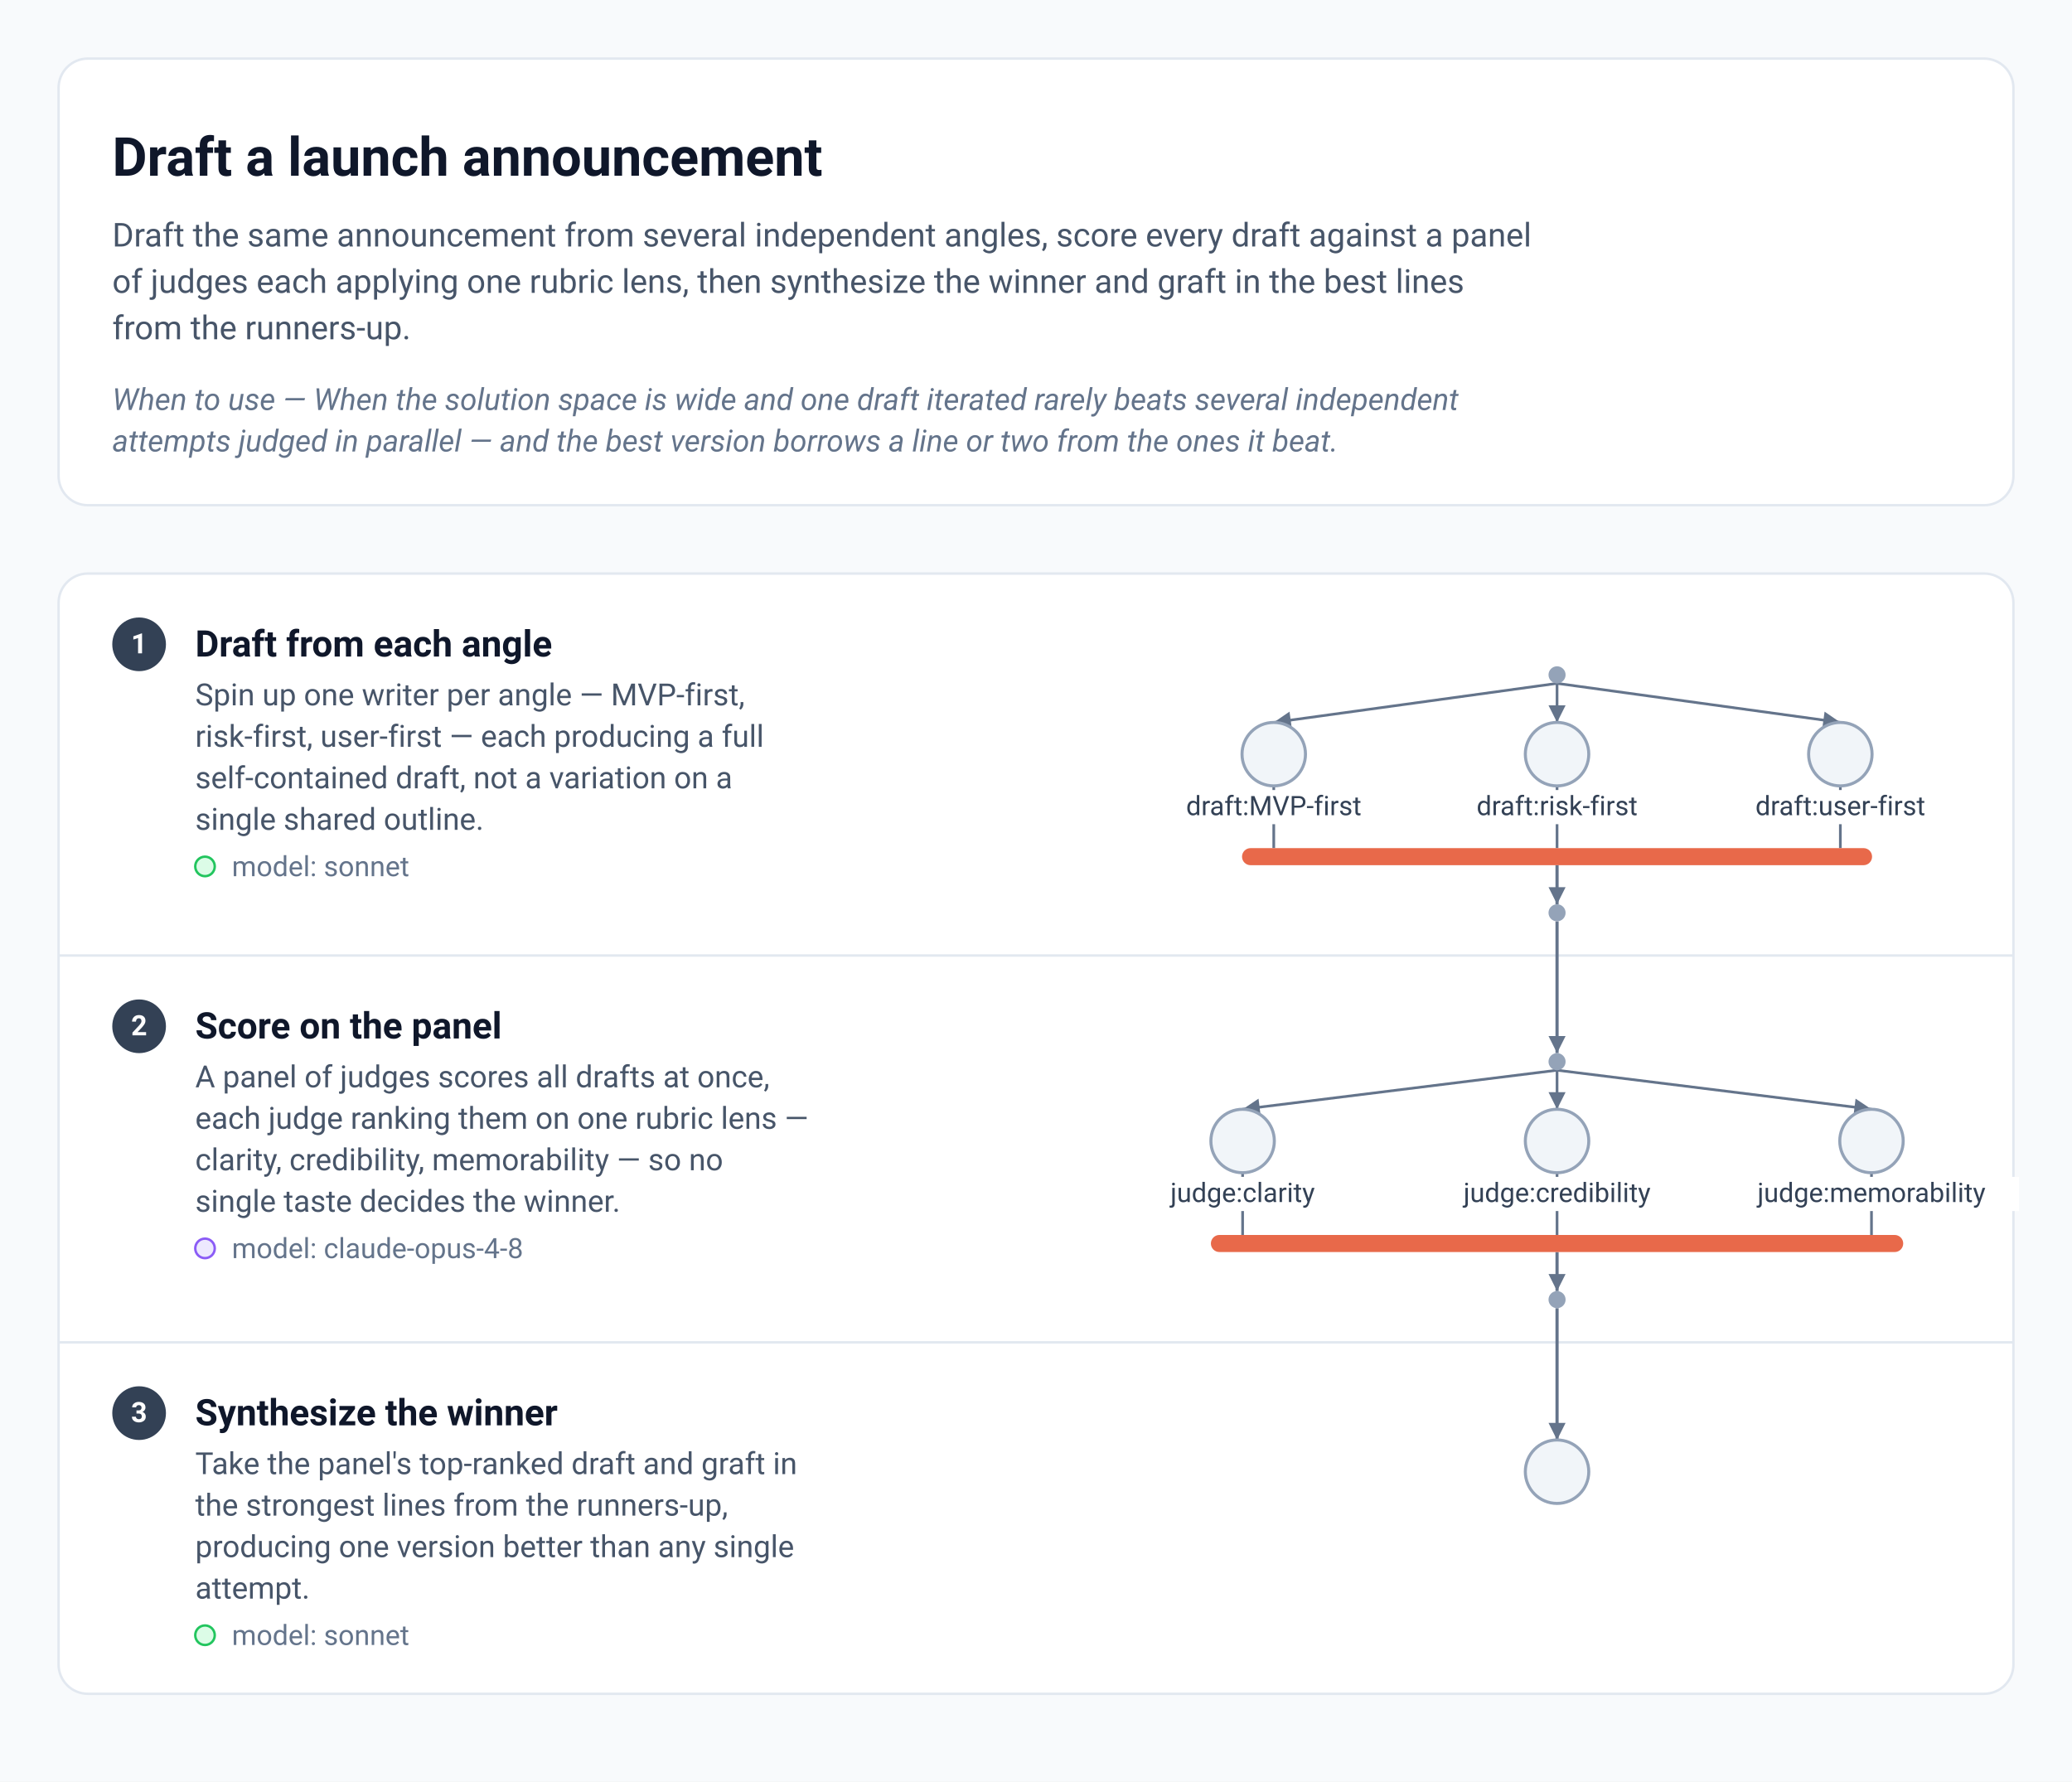
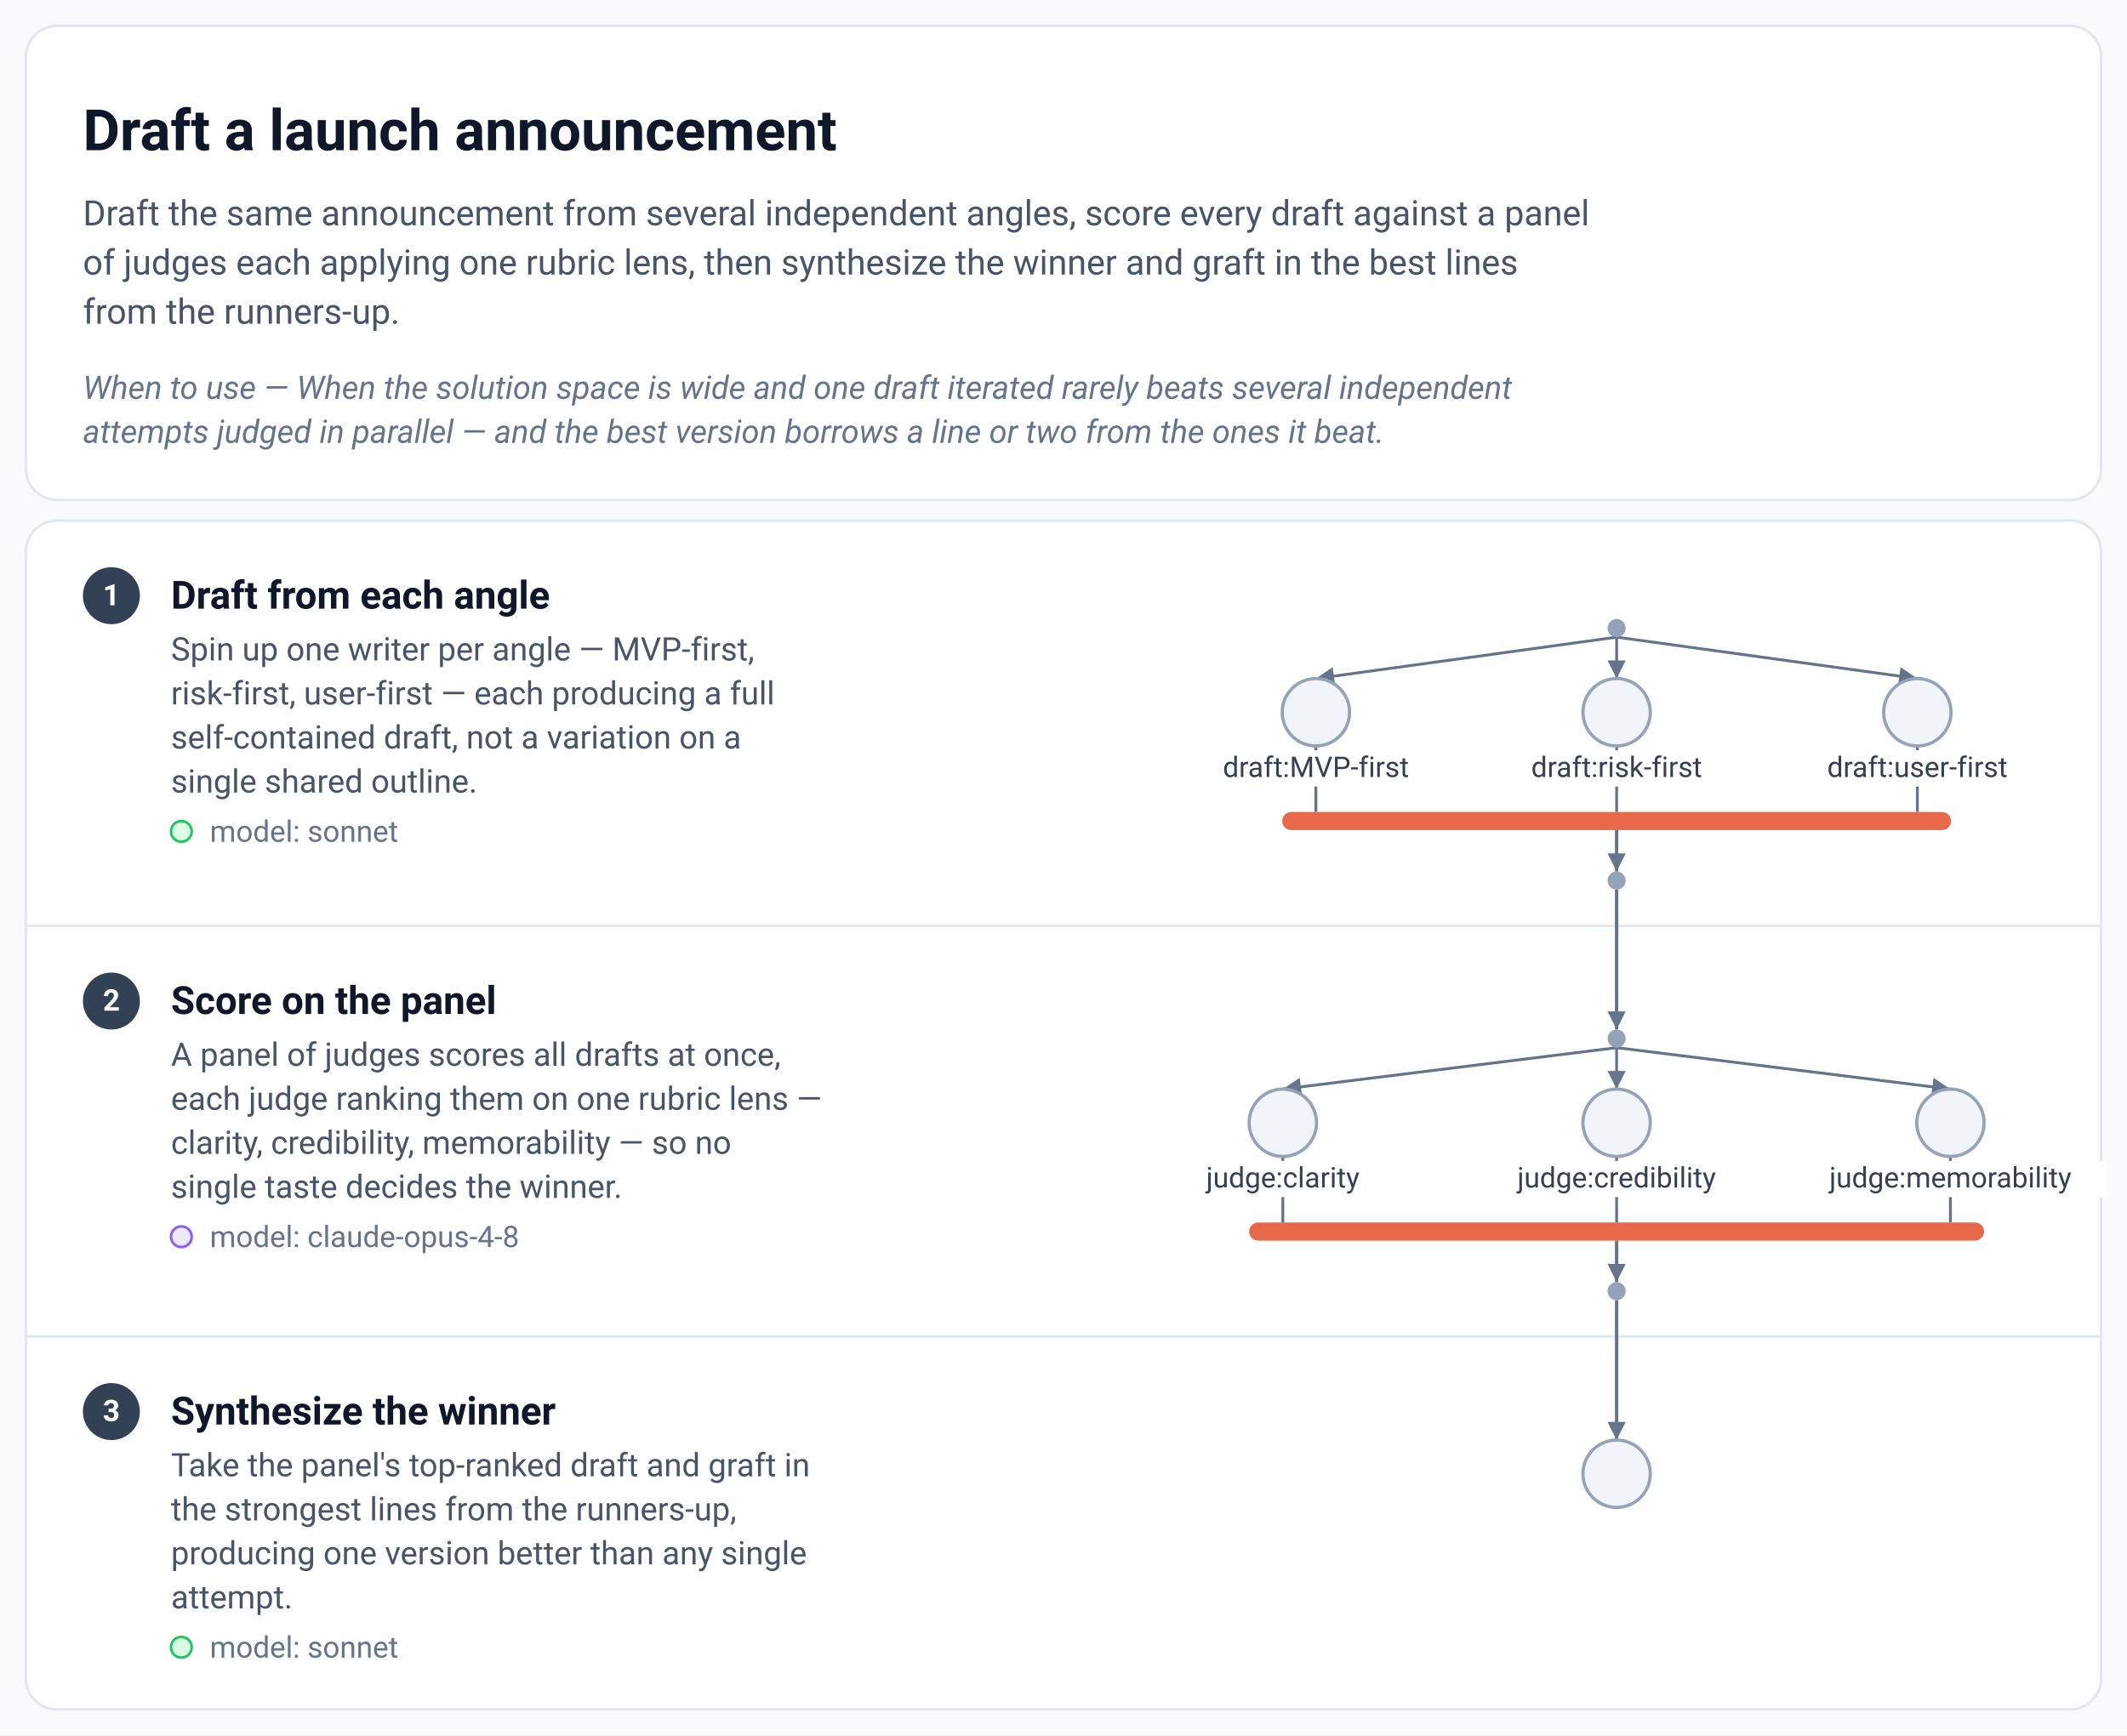
- <svg xmlns="http://www.w3.org/2000/svg" width="849" height="730" viewBox="0 0 849 730" font-family="-apple-system, BlinkMacSystemFont, 'Segoe UI', Roboto, Helvetica, Arial, sans-serif">
-   <rect width="849" height="730" fill="#f8fafc" />
-   <g transform="translate(0 24)">
+ <svg xmlns="http://www.w3.org/2000/svg" width="821" height="670" viewBox="0 0 821 670" font-family="-apple-system, BlinkMacSystemFont, 'Segoe UI', Roboto, Helvetica, Arial, sans-serif">
+   <rect width="821" height="670" fill="#f8fafc" />
+   <g transform="translate(0 10)">
    <g class="header-card">
-       <rect x="24" y="0" width="801" height="183" rx="12" fill="#ffffff" stroke="#e2e8f0" stroke-width="1" />
-       <text x="46" y="48" font-size="22" fill="#0f172a" font-weight="700">Draft a launch announcement</text>
-       <text x="46" y="77" font-size="13.5" fill="#475569">Draft the same announcement from several independent angles, score every draft against a panel</text>
-       <text x="46" y="96" font-size="13.5" fill="#475569">of judges each applying one rubric lens, then synthesize the winner and graft in the best lines</text>
-       <text x="46" y="115" font-size="13.5" fill="#475569">from the runners-up.</text>
-       <text x="46" y="144" font-size="12.5" fill="#64748b" font-style="italic">When to use — When the solution space is wide and one draft iterated rarely beats several independent</text>
-       <text x="46" y="161" font-size="12.5" fill="#64748b" font-style="italic">attempts judged in parallel — and the best version borrows a line or two from the ones it beat.</text>
+       <rect x="10" y="0" width="801" height="183" rx="12" fill="#ffffff" stroke="#e2e8f0" stroke-width="1" />
+       <text x="32" y="48" font-size="22" fill="#0f172a" font-weight="700">Draft a launch announcement</text>
+       <text x="32" y="77" font-size="13.5" fill="#475569">Draft the same announcement from several independent angles, score every draft against a panel</text>
+       <text x="32" y="96" font-size="13.5" fill="#475569">of judges each applying one rubric lens, then synthesize the winner and graft in the best lines</text>
+       <text x="32" y="115" font-size="13.5" fill="#475569">from the runners-up.</text>
+       <text x="32" y="144" font-size="12.5" fill="#64748b" font-style="italic">When to use — When the solution space is wide and one draft iterated rarely beats several independent</text>
+       <text x="32" y="161" font-size="12.5" fill="#64748b" font-style="italic">attempts judged in parallel — and the best version borrows a line or two from the ones it beat.</text>
    </g>
  </g>
-   <g transform="translate(0 223)">
-     <rect x="24" y="12" width="801" height="459" rx="12" fill="#ffffff" stroke="#e2e8f0" stroke-width="1" />
+   <g transform="translate(0 201)">
+     <rect x="10" y="0" width="801" height="459" rx="12" fill="#ffffff" stroke="#e2e8f0" stroke-width="1" />
    <g class="swimlane" />
    <g class="swimlane">
-       <line x1="24" y1="168.5" x2="825" y2="168.5" stroke="#e2e8f0" stroke-width="1" />
+       <line x1="10" y1="156.5" x2="811" y2="156.5" stroke="#e2e8f0" stroke-width="1" />
    </g>
    <g class="swimlane">
-       <line x1="24" y1="327" x2="825" y2="327" stroke="#e2e8f0" stroke-width="1" />
+       <line x1="10" y1="315" x2="811" y2="315" stroke="#e2e8f0" stroke-width="1" />
    </g>
-     <g transform="translate(0 12)">
+     <g transform="translate(0 0)">
      <g class="lane-label">
-         <circle cx="57" cy="29" r="11" fill="#334155" />
-         <text x="57" y="32.7" font-size="11.5" fill="#ffffff" font-weight="700" text-anchor="middle">1</text>
-         <text x="80" y="34" font-size="15" fill="#0f172a" font-weight="700">Draft from each angle</text>
-         <text x="80" y="54" font-size="12.5" fill="#475569">Spin up one writer per angle — MVP-first,</text>
-         <text x="80" y="71" font-size="12.5" fill="#475569">risk-first, user-first — each producing a full</text>
-         <text x="80" y="88" font-size="12.5" fill="#475569">self-contained draft, not a variation on a</text>
-         <text x="80" y="105" font-size="12.5" fill="#475569">single shared outline.</text>
-         <circle cx="84" cy="120" r="4" fill="#dcfce7" stroke="#22c55e" stroke-width="1" />
-         <text x="95" y="124" font-size="11.5" fill="#64748b">model: sonnet</text>
+         <circle cx="43" cy="29" r="11" fill="#334155" />
+         <text x="43" y="32.7" font-size="11.5" fill="#ffffff" font-weight="700" text-anchor="middle">1</text>
+         <text x="66" y="34" font-size="15" fill="#0f172a" font-weight="700">Draft from each angle</text>
+         <text x="66" y="54" font-size="12.5" fill="#475569">Spin up one writer per angle — MVP-first,</text>
+         <text x="66" y="71" font-size="12.5" fill="#475569">risk-first, user-first — each producing a full</text>
+         <text x="66" y="88" font-size="12.5" fill="#475569">self-contained draft, not a variation on a</text>
+         <text x="66" y="105" font-size="12.5" fill="#475569">single shared outline.</text>
+         <circle cx="70" cy="120" r="4" fill="#dcfce7" stroke="#22c55e" stroke-width="1" />
+         <text x="81" y="124" font-size="11.5" fill="#64748b">model: sonnet</text>
      </g>
    </g>
-     <g transform="translate(0 168.5)">
+     <g transform="translate(0 156.5)">
      <g class="lane-label">
-         <circle cx="57" cy="29" r="11" fill="#334155" />
-         <text x="57" y="32.7" font-size="11.5" fill="#ffffff" font-weight="700" text-anchor="middle">2</text>
-         <text x="80" y="34" font-size="15" fill="#0f172a" font-weight="700">Score on the panel</text>
-         <text x="80" y="54" font-size="12.5" fill="#475569">A panel of judges scores all drafts at once,</text>
-         <text x="80" y="71" font-size="12.5" fill="#475569">each judge ranking them on one rubric lens —</text>
-         <text x="80" y="88" font-size="12.5" fill="#475569">clarity, credibility, memorability — so no</text>
-         <text x="80" y="105" font-size="12.5" fill="#475569">single taste decides the winner.</text>
-         <circle cx="84" cy="120" r="4" fill="#ede9fe" stroke="#8b5cf6" stroke-width="1" />
-         <text x="95" y="124" font-size="11.5" fill="#64748b">model: claude-opus-4-8</text>
+         <circle cx="43" cy="29" r="11" fill="#334155" />
+         <text x="43" y="32.7" font-size="11.5" fill="#ffffff" font-weight="700" text-anchor="middle">2</text>
+         <text x="66" y="34" font-size="15" fill="#0f172a" font-weight="700">Score on the panel</text>
+         <text x="66" y="54" font-size="12.5" fill="#475569">A panel of judges scores all drafts at once,</text>
+         <text x="66" y="71" font-size="12.5" fill="#475569">each judge ranking them on one rubric lens —</text>
+         <text x="66" y="88" font-size="12.5" fill="#475569">clarity, credibility, memorability — so no</text>
+         <text x="66" y="105" font-size="12.5" fill="#475569">single taste decides the winner.</text>
+         <circle cx="70" cy="120" r="4" fill="#ede9fe" stroke="#8b5cf6" stroke-width="1" />
+         <text x="81" y="124" font-size="11.5" fill="#64748b">model: claude-opus-4-8</text>
      </g>
    </g>
-     <g transform="translate(0 327)">
+     <g transform="translate(0 315)">
      <g class="lane-label">
-         <circle cx="57" cy="29" r="11" fill="#334155" />
-         <text x="57" y="32.7" font-size="11.5" fill="#ffffff" font-weight="700" text-anchor="middle">3</text>
-         <text x="80" y="34" font-size="15" fill="#0f172a" font-weight="700">Synthesize the winner</text>
-         <text x="80" y="54" font-size="12.5" fill="#475569">Take the panel's top-ranked draft and graft in</text>
-         <text x="80" y="71" font-size="12.5" fill="#475569">the strongest lines from the runners-up,</text>
-         <text x="80" y="88" font-size="12.5" fill="#475569">producing one version better than any single</text>
-         <text x="80" y="105" font-size="12.5" fill="#475569">attempt.</text>
-         <circle cx="84" cy="120" r="4" fill="#dcfce7" stroke="#22c55e" stroke-width="1" />
-         <text x="95" y="124" font-size="11.5" fill="#64748b">model: sonnet</text>
+         <circle cx="43" cy="29" r="11" fill="#334155" />
+         <text x="43" y="32.7" font-size="11.5" fill="#ffffff" font-weight="700" text-anchor="middle">3</text>
+         <text x="66" y="34" font-size="15" fill="#0f172a" font-weight="700">Synthesize the winner</text>
+         <text x="66" y="54" font-size="12.5" fill="#475569">Take the panel's top-ranked draft and graft in</text>
+         <text x="66" y="71" font-size="12.5" fill="#475569">the strongest lines from the runners-up,</text>
+         <text x="66" y="88" font-size="12.5" fill="#475569">producing one version better than any single</text>
+         <text x="66" y="105" font-size="12.5" fill="#475569">attempt.</text>
+         <circle cx="70" cy="120" r="4" fill="#dcfce7" stroke="#22c55e" stroke-width="1" />
+         <text x="81" y="124" font-size="11.5" fill="#64748b">model: sonnet</text>
      </g>
    </g>
-     <g class="topology" transform="translate(334 0)">
+     <g class="topology" transform="translate(320 0)">
      <g class="edge">
-         <path d="M 304 57 L 187.92 73" fill="none" stroke="#64748b" stroke-width="1.1" />
-         <polygon points="187.92,73 194.38,68.58 195.33,75.51" fill="#64748b" />
+         <path d="M 304 45 L 187.92 61" fill="none" stroke="#64748b" stroke-width="1.1" />
+         <polygon points="187.92,61 194.38,56.58 195.33,63.51" fill="#64748b" />
      </g>
      <g class="edge">
-         <path d="M 304 57 L 304 73" fill="none" stroke="#64748b" stroke-width="1.1" />
-         <polygon points="304,73 300.5,66 307.5,66" fill="#64748b" />
+         <path d="M 304 45 L 304 61" fill="none" stroke="#64748b" stroke-width="1.1" />
+         <polygon points="304,61 300.5,54 307.5,54" fill="#64748b" />
      </g>
      <g class="edge">
-         <path d="M 304 57 L 420.08 73" fill="none" stroke="#64748b" stroke-width="1.1" />
-         <polygon points="420.08,73 412.67,75.51 413.62,68.58" fill="#64748b" />
+         <path d="M 304 45 L 420.08 61" fill="none" stroke="#64748b" stroke-width="1.1" />
+         <polygon points="420.08,61 412.67,63.51 413.62,56.58" fill="#64748b" />
      </g>
      <g class="edge">
-         <path d="M 187.92 99 L 187.92 124.5" fill="none" stroke="#64748b" stroke-width="1.1" />
+         <path d="M 187.92 87 L 187.92 112.5" fill="none" stroke="#64748b" stroke-width="1.1" />
      </g>
      <g class="edge">
-         <path d="M 304 99 L 304 124.5" fill="none" stroke="#64748b" stroke-width="1.1" />
+         <path d="M 304 87 L 304 112.5" fill="none" stroke="#64748b" stroke-width="1.1" />
      </g>
      <g class="edge">
-         <path d="M 420.08 99 L 420.08 124.5" fill="none" stroke="#64748b" stroke-width="1.1" />
+         <path d="M 420.08 87 L 420.08 112.5" fill="none" stroke="#64748b" stroke-width="1.1" />
      </g>
      <g class="edge">
-         <path d="M 304 131.5 L 304 147.5" fill="none" stroke="#64748b" stroke-width="1.3" />
-         <polygon points="304,147.5 300.5,140.5 307.5,140.5" fill="#64748b" />
+         <path d="M 304 119.5 L 304 135.5" fill="none" stroke="#64748b" stroke-width="1.3" />
+         <polygon points="304,135.5 300.5,128.5 307.5,128.5" fill="#64748b" />
      </g>
      <g class="edge">
-         <path d="M 304 215.5 L 175.16 231.5" fill="none" stroke="#64748b" stroke-width="1.1" />
-         <polygon points="175.16,231.5 181.68,227.16 182.54,234.11" fill="#64748b" />
+         <path d="M 304 203.5 L 175.16 219.5" fill="none" stroke="#64748b" stroke-width="1.1" />
+         <polygon points="175.16,219.5 181.68,215.16 182.54,222.11" fill="#64748b" />
      </g>
      <g class="edge">
-         <path d="M 304 215.5 L 304 231.5" fill="none" stroke="#64748b" stroke-width="1.1" />
-         <polygon points="304,231.5 300.5,224.5 307.5,224.5" fill="#64748b" />
+         <path d="M 304 203.5 L 304 219.5" fill="none" stroke="#64748b" stroke-width="1.1" />
+         <polygon points="304,219.5 300.5,212.5 307.5,212.5" fill="#64748b" />
      </g>
      <g class="edge">
-         <path d="M 304 215.5 L 432.84 231.5" fill="none" stroke="#64748b" stroke-width="1.1" />
-         <polygon points="432.84,231.5 425.46,234.11 426.32,227.16" fill="#64748b" />
+         <path d="M 304 203.5 L 432.84 219.5" fill="none" stroke="#64748b" stroke-width="1.1" />
+         <polygon points="432.84,219.5 425.46,222.11 426.32,215.16" fill="#64748b" />
      </g>
      <g class="edge">
-         <path d="M 175.16 257.5 L 175.16 283" fill="none" stroke="#64748b" stroke-width="1.1" />
+         <path d="M 175.16 245.5 L 175.16 271" fill="none" stroke="#64748b" stroke-width="1.1" />
      </g>
      <g class="edge">
-         <path d="M 304 257.5 L 304 283" fill="none" stroke="#64748b" stroke-width="1.1" />
+         <path d="M 304 245.5 L 304 271" fill="none" stroke="#64748b" stroke-width="1.1" />
      </g>
      <g class="edge">
-         <path d="M 432.84 257.5 L 432.84 283" fill="none" stroke="#64748b" stroke-width="1.1" />
+         <path d="M 432.84 245.5 L 432.84 271" fill="none" stroke="#64748b" stroke-width="1.1" />
      </g>
      <g class="edge">
-         <path d="M 304 290 L 304 306" fill="none" stroke="#64748b" stroke-width="1.3" />
-         <polygon points="304,306 300.5,299 307.5,299" fill="#64748b" />
+         <path d="M 304 278 L 304 294" fill="none" stroke="#64748b" stroke-width="1.3" />
+         <polygon points="304,294 300.5,287 307.5,287" fill="#64748b" />
      </g>
      <g class="edge">
-         <path d="M 304 154.5 L 304 208.5" fill="none" stroke="#64748b" stroke-width="1.3" />
-         <polygon points="304,208.5 300.5,201.5 307.5,201.5" fill="#64748b" />
+         <path d="M 304 142.5 L 304 196.5" fill="none" stroke="#64748b" stroke-width="1.3" />
+         <polygon points="304,196.5 300.5,189.5 307.5,189.5" fill="#64748b" />
      </g>
      <g class="edge">
-         <path d="M 304 313 L 304 367" fill="none" stroke="#64748b" stroke-width="1.3" />
-         <polygon points="304,367 300.5,360 307.5,360" fill="#64748b" />
+         <path d="M 304 301 L 304 355" fill="none" stroke="#64748b" stroke-width="1.3" />
+         <polygon points="304,355 300.5,348 307.5,348" fill="#64748b" />
      </g>
-       <circle class="hub" cx="304" cy="53.5" r="3.5" fill="#94a3b8" />
+       <circle class="hub" cx="304" cy="41.5" r="3.5" fill="#94a3b8" />
      <g class="agent-node">
-         <circle cx="187.92" cy="86" r="13" fill="#f1f5f9" stroke="#94a3b8" stroke-width="1.25" />
-         <rect x="137.07" y="100.7" width="101.7" height="14" fill="#ffffff" />
-         <text x="187.92" y="111" font-size="11" fill="#334155" text-anchor="middle">draft:MVP-first</text>
+         <circle cx="187.92" cy="74" r="13" fill="#f1f5f9" stroke="#94a3b8" stroke-width="1.25" />
+         <rect x="137.07" y="88.7" width="101.7" height="14" fill="#ffffff" />
+         <text x="187.92" y="99" font-size="11" fill="#334155" text-anchor="middle">draft:MVP-first</text>
      </g>
      <g class="agent-node">
-         <circle cx="304" cy="86" r="13" fill="#f1f5f9" stroke="#94a3b8" stroke-width="1.25" />
-         <rect x="249.96" y="100.7" width="108.08" height="14" fill="#ffffff" />
-         <text x="304" y="111" font-size="11" fill="#334155" text-anchor="middle">draft:risk-first</text>
+         <circle cx="304" cy="74" r="13" fill="#f1f5f9" stroke="#94a3b8" stroke-width="1.25" />
+         <rect x="249.96" y="88.7" width="108.08" height="14" fill="#ffffff" />
+         <text x="304" y="99" font-size="11" fill="#334155" text-anchor="middle">draft:risk-first</text>
      </g>
      <g class="agent-node">
-         <circle cx="420.08" cy="86" r="13" fill="#f1f5f9" stroke="#94a3b8" stroke-width="1.25" />
-         <rect x="366.04" y="100.7" width="108.08" height="14" fill="#ffffff" />
-         <text x="420.08" y="111" font-size="11" fill="#334155" text-anchor="middle">draft:user-first</text>
+         <circle cx="420.08" cy="74" r="13" fill="#f1f5f9" stroke="#94a3b8" stroke-width="1.25" />
+         <rect x="366.04" y="88.7" width="108.08" height="14" fill="#ffffff" />
+         <text x="420.08" y="99" font-size="11" fill="#334155" text-anchor="middle">draft:user-first</text>
      </g>
-       <rect class="barrier" x="174.92" y="124.5" width="258.16" height="7" rx="3.5" fill="#e8694a" />
-       <circle class="hub" cx="304" cy="151" r="3.5" fill="#94a3b8" />
-       <circle class="hub" cx="304" cy="212" r="3.5" fill="#94a3b8" />
+       <rect class="barrier" x="174.92" y="112.5" width="258.16" height="7" rx="3.5" fill="#e8694a" />
+       <circle class="hub" cx="304" cy="139" r="3.5" fill="#94a3b8" />
+       <circle class="hub" cx="304" cy="200" r="3.5" fill="#94a3b8" />
      <g class="agent-node">
-         <circle cx="175.16" cy="244.5" r="13" fill="#f1f5f9" stroke="#94a3b8" stroke-width="1.25" />
-         <rect x="130.69" y="259.2" width="88.94" height="14" fill="#ffffff" />
-         <text x="175.16" y="269.5" font-size="11" fill="#334155" text-anchor="middle">judge:clarity</text>
+         <circle cx="175.16" cy="232.5" r="13" fill="#f1f5f9" stroke="#94a3b8" stroke-width="1.25" />
+         <rect x="130.69" y="247.2" width="88.94" height="14" fill="#ffffff" />
+         <text x="175.16" y="257.5" font-size="11" fill="#334155" text-anchor="middle">judge:clarity</text>
      </g>
      <g class="agent-node">
-         <circle cx="304" cy="244.5" r="13" fill="#f1f5f9" stroke="#94a3b8" stroke-width="1.25" />
-         <rect x="246.77" y="259.2" width="114.46" height="14" fill="#ffffff" />
-         <text x="304" y="269.5" font-size="11" fill="#334155" text-anchor="middle">judge:credibility</text>
+         <circle cx="304" cy="232.5" r="13" fill="#f1f5f9" stroke="#94a3b8" stroke-width="1.25" />
+         <rect x="246.77" y="247.2" width="114.46" height="14" fill="#ffffff" />
+         <text x="304" y="257.5" font-size="11" fill="#334155" text-anchor="middle">judge:credibility</text>
      </g>
      <g class="agent-node">
-         <circle cx="432.84" cy="244.5" r="13" fill="#f1f5f9" stroke="#94a3b8" stroke-width="1.25" />
-         <rect x="372.42" y="259.2" width="120.84" height="14" fill="#ffffff" />
-         <text x="432.84" y="269.5" font-size="11" fill="#334155" text-anchor="middle">judge:memorability</text>
+         <circle cx="432.84" cy="232.5" r="13" fill="#f1f5f9" stroke="#94a3b8" stroke-width="1.25" />
+         <rect x="372.42" y="247.2" width="120.84" height="14" fill="#ffffff" />
+         <text x="432.84" y="257.5" font-size="11" fill="#334155" text-anchor="middle">judge:memorability</text>
      </g>
-       <rect class="barrier" x="162.16" y="283" width="283.68" height="7" rx="3.5" fill="#e8694a" />
-       <circle class="hub" cx="304" cy="309.5" r="3.5" fill="#94a3b8" />
+       <rect class="barrier" x="162.16" y="271" width="283.68" height="7" rx="3.5" fill="#e8694a" />
+       <circle class="hub" cx="304" cy="297.5" r="3.5" fill="#94a3b8" />
      <g class="agent-node">
-         <circle cx="304" cy="380" r="13" fill="#f1f5f9" stroke="#94a3b8" stroke-width="1.25" />
+         <circle cx="304" cy="368" r="13" fill="#f1f5f9" stroke="#94a3b8" stroke-width="1.25" />
      </g>
    </g>
  </g>
</svg>
